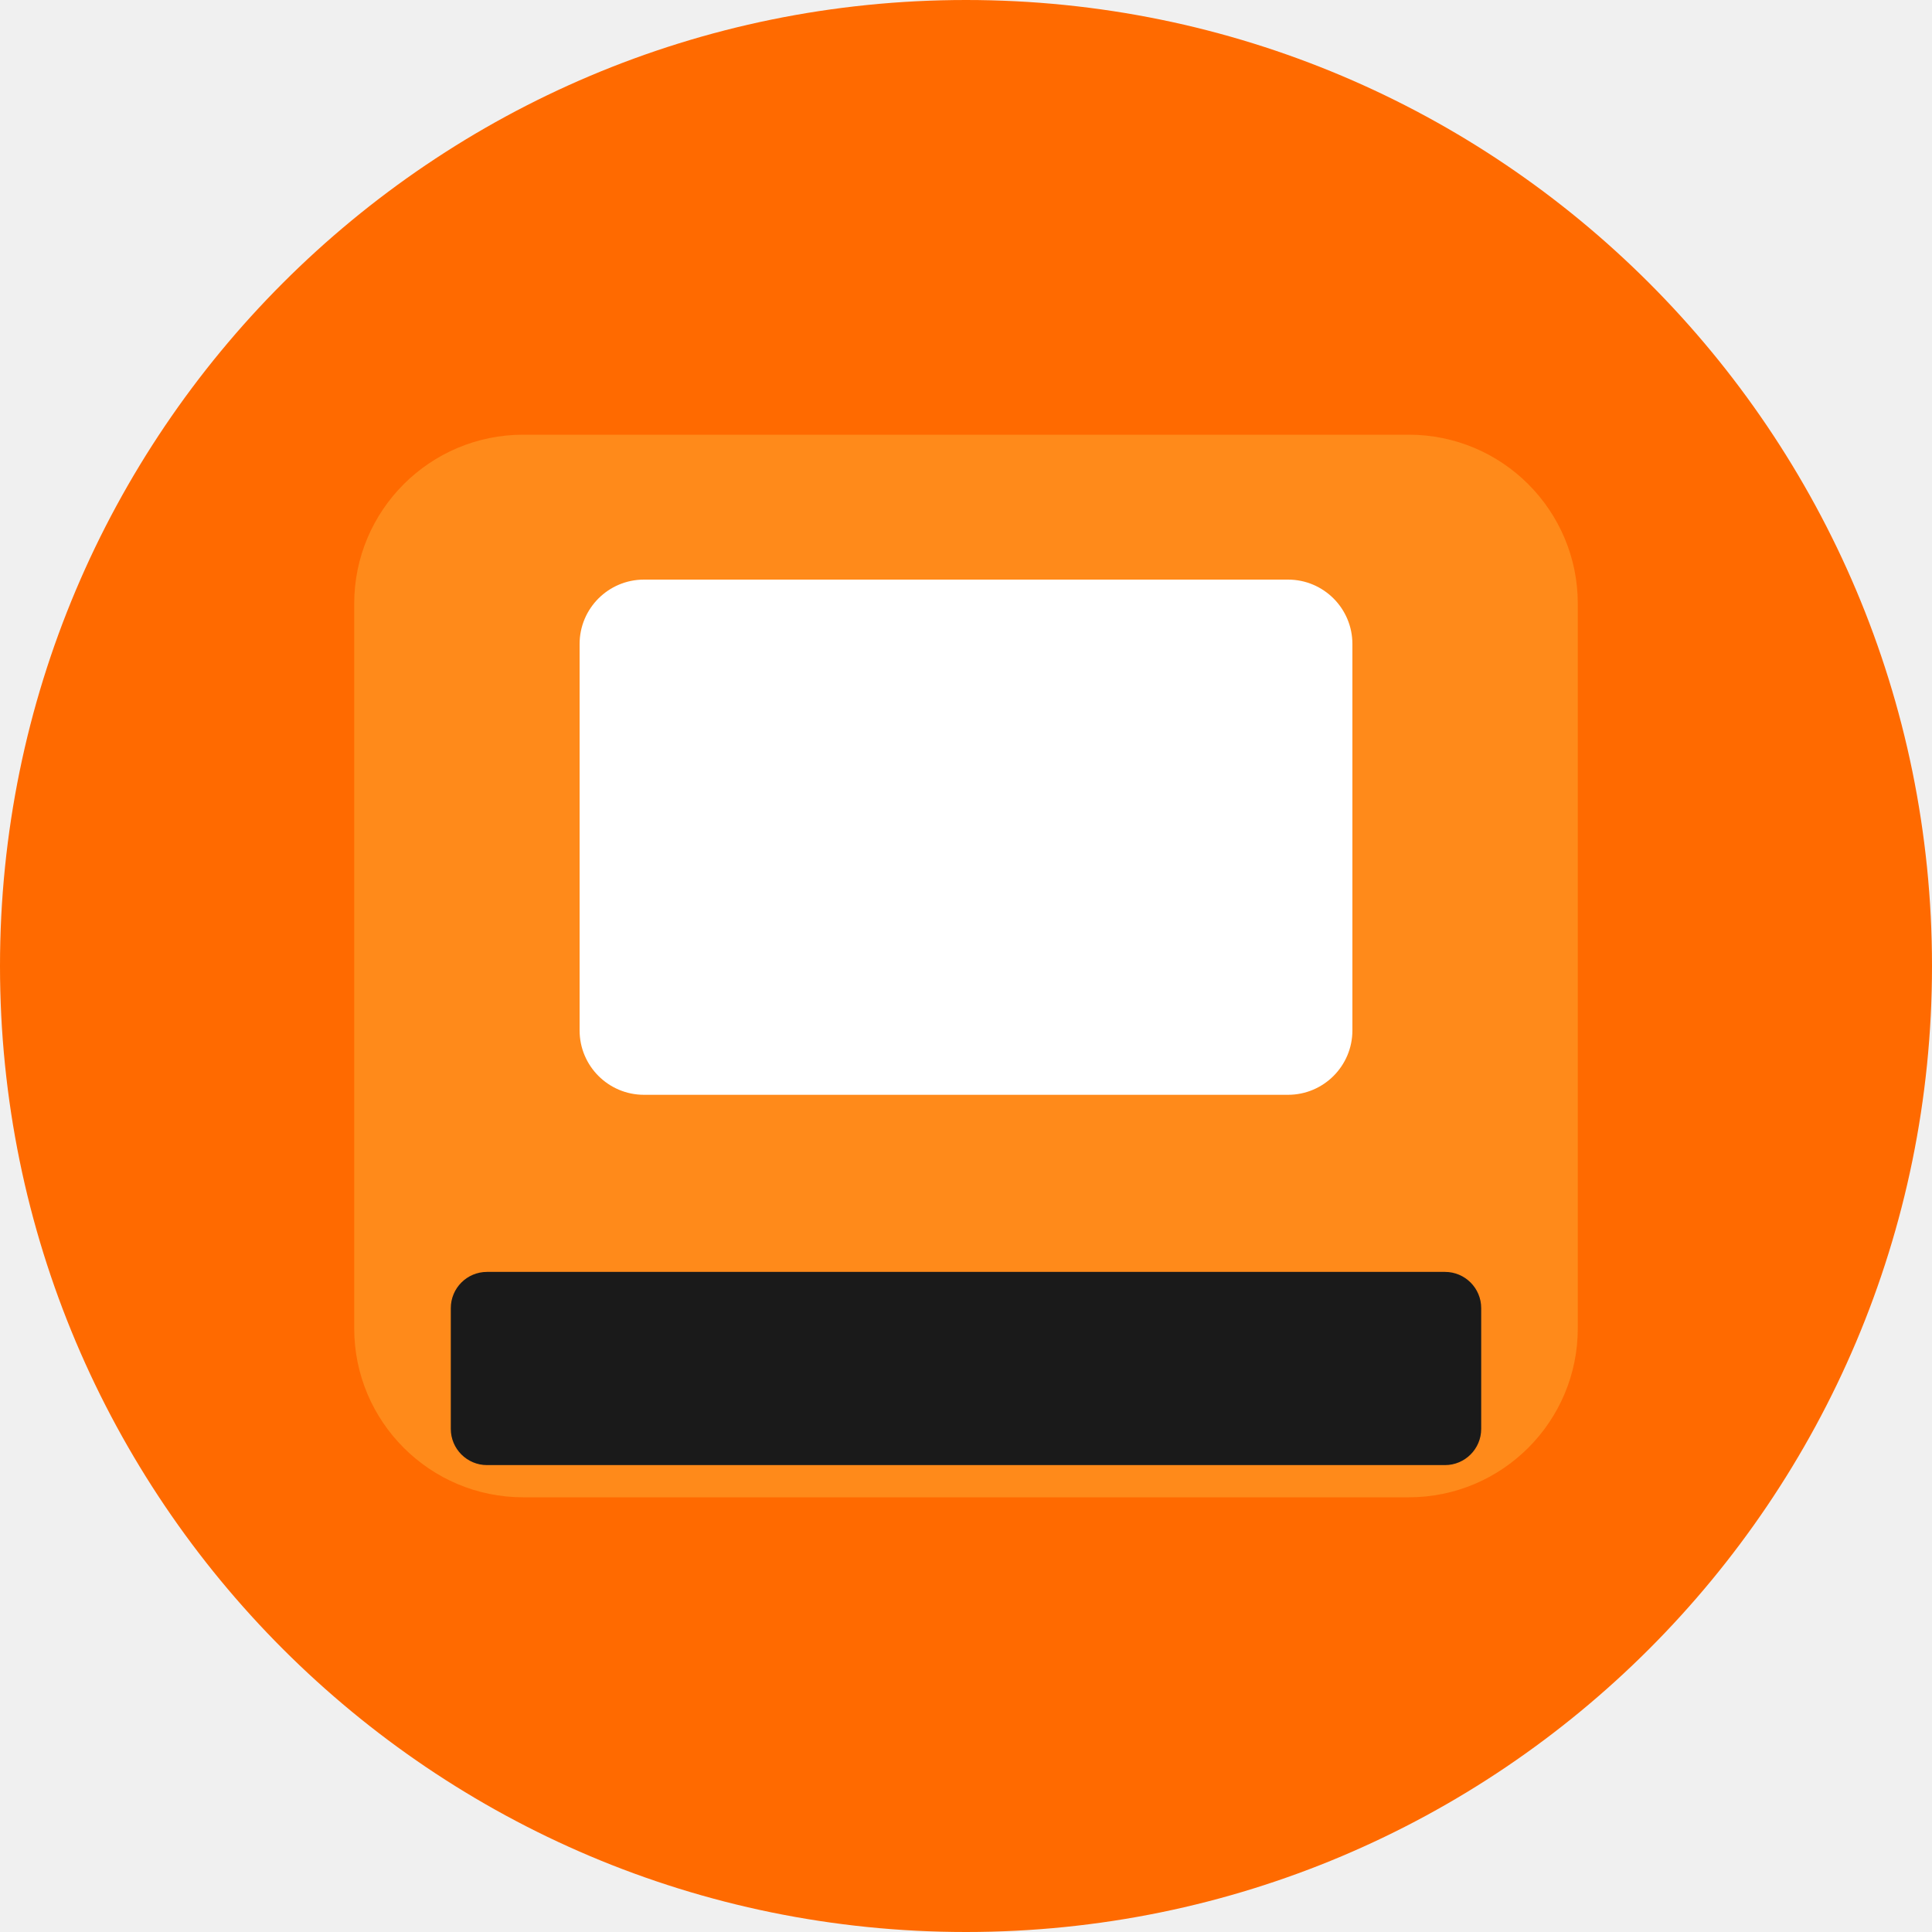
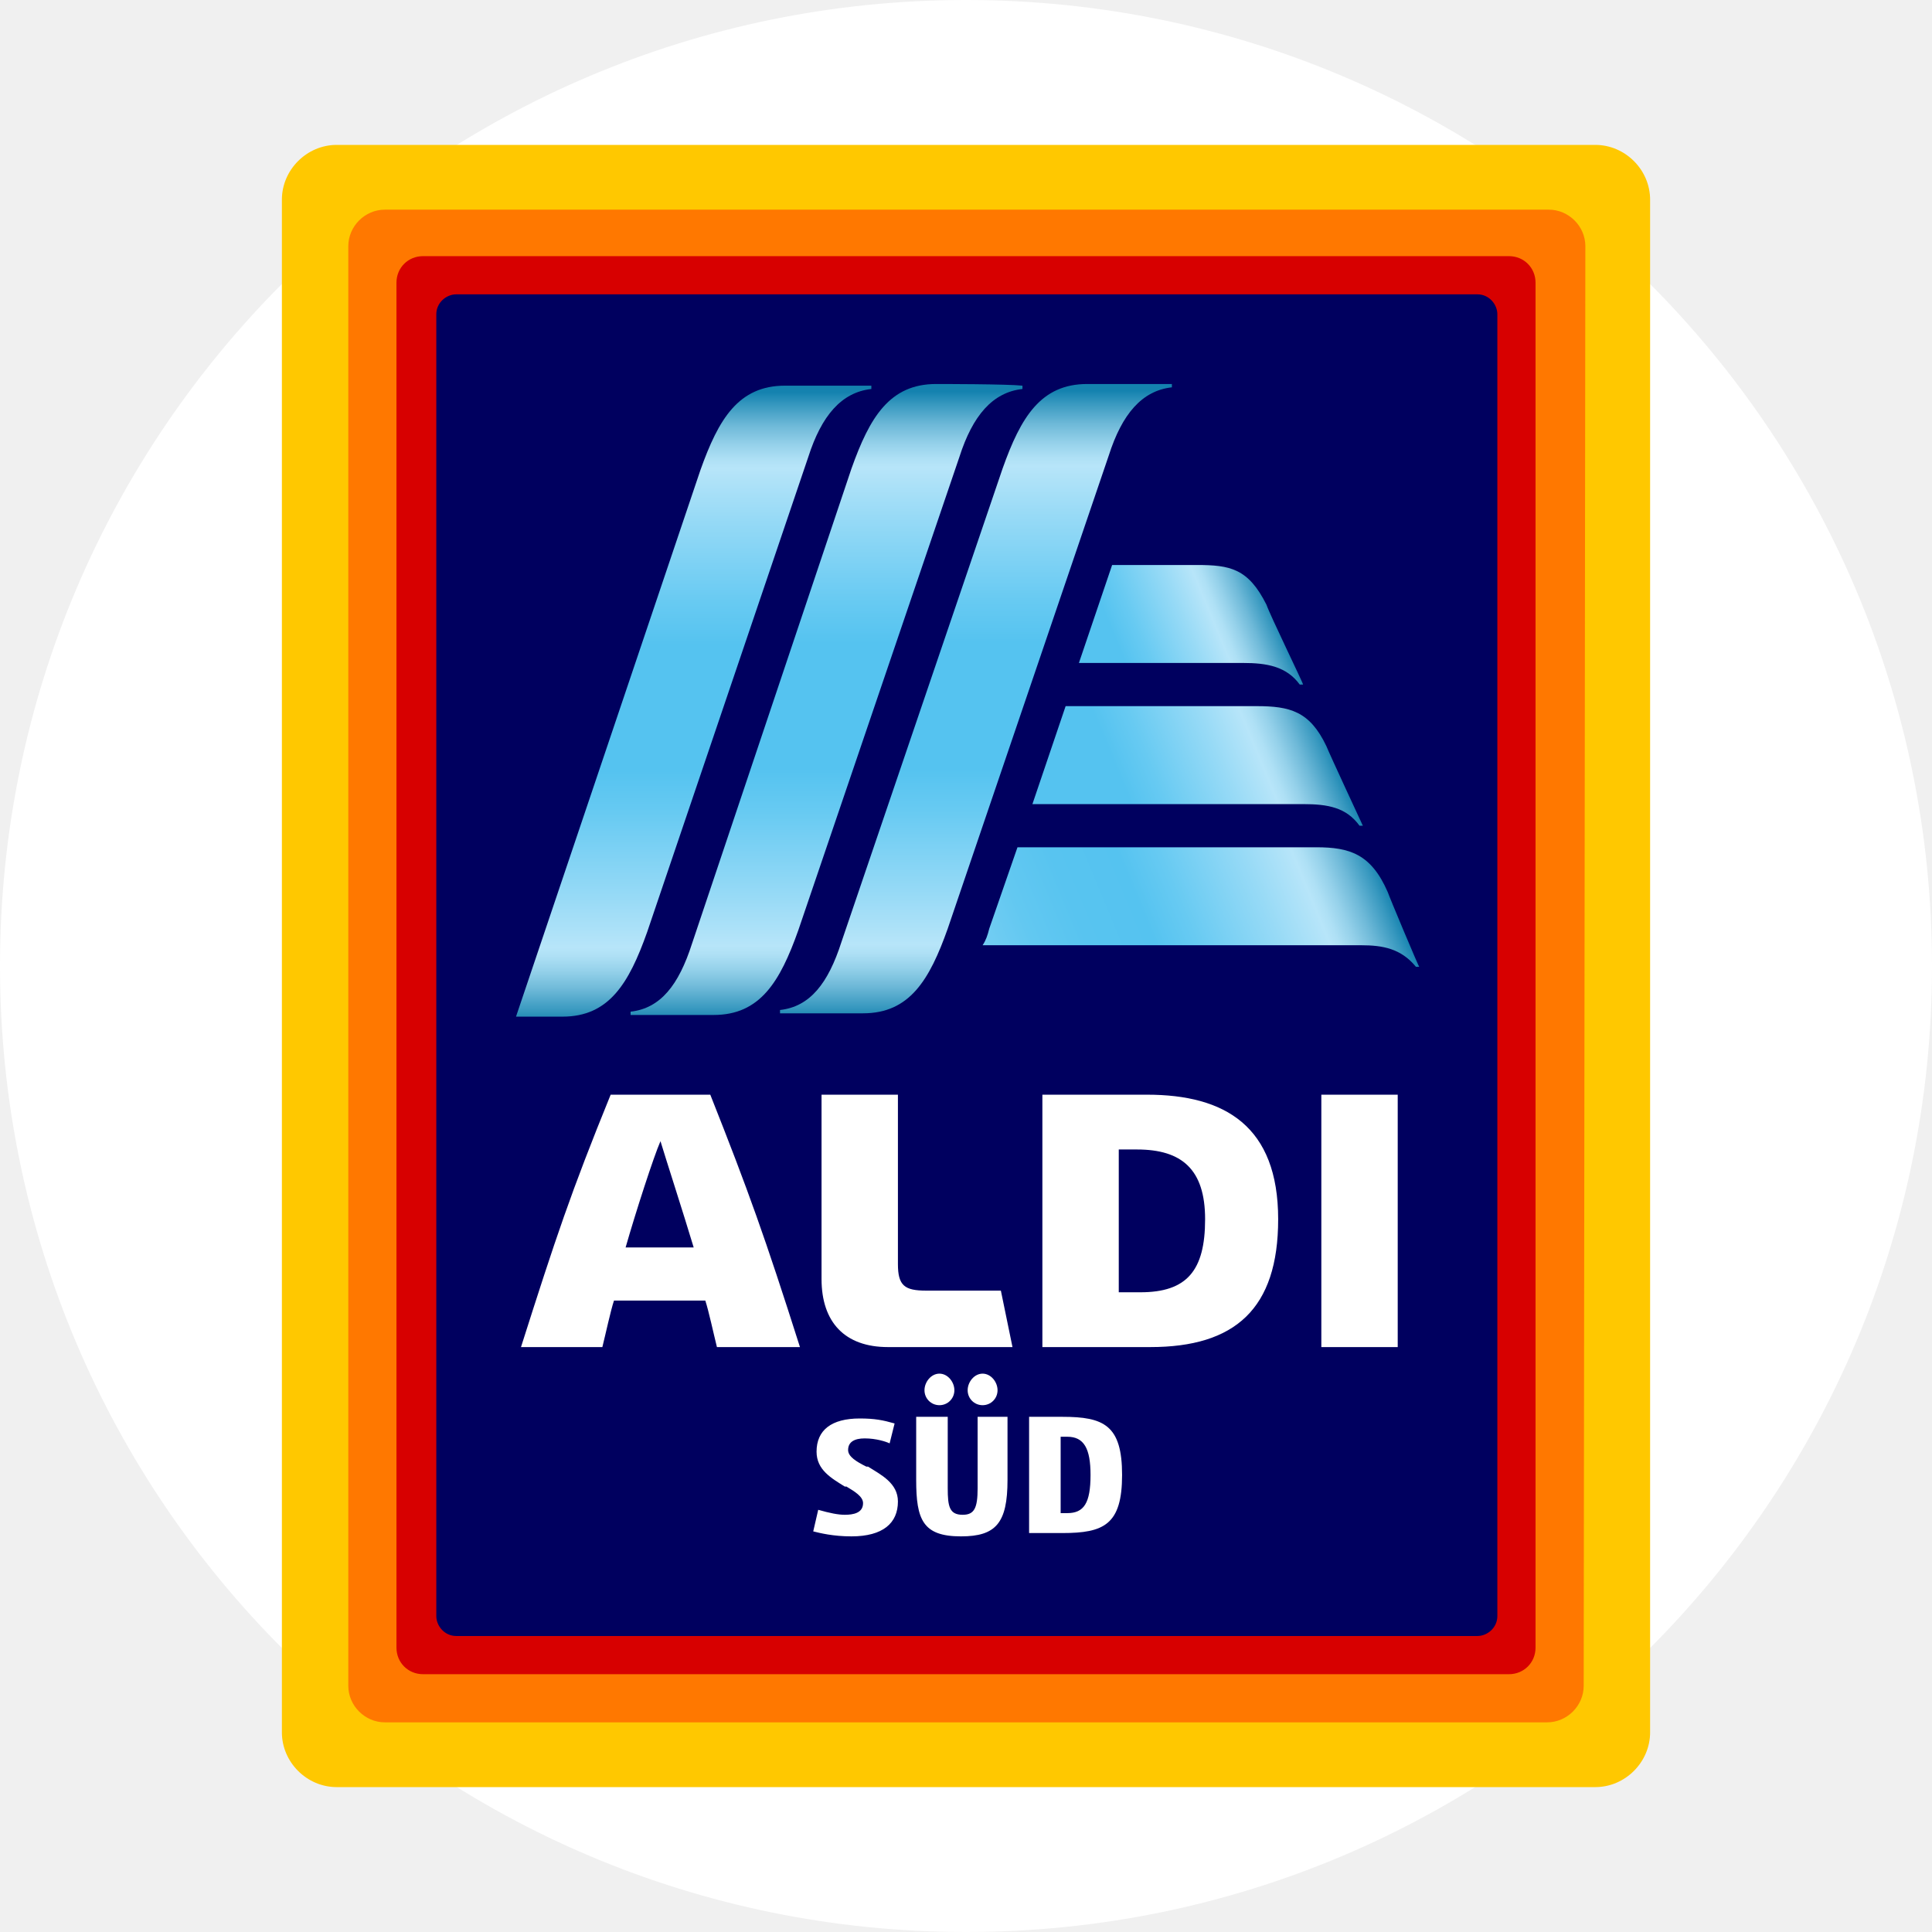
- <svg class="pin-mark" viewBox="0 0 24 24" width="22" height="22" aria-hidden="true">
-   <circle cx="12" cy="12" r="12" fill="#FF6A00" />
-   <rect x="4.4" y="5.4" width="15.2" height="13.2" rx="2.1" fill="#FF8A1A" />
-   <rect x="5.6" y="15.8" width="12.8" height="2.4" rx="0.45" fill="#1A1A1A" />
-   <rect x="7.2" y="7.2" width="9.6" height="6.4" rx="0.8" fill="#fff" />
+ <svg xmlns="http://www.w3.org/2000/svg" class="pin-mark" viewBox="0 0 24 24" width="22" height="22" aria-hidden="true">
+   <circle cx="12" cy="12" r="12" fill="#fff" />
+   <svg x="1.8" y="1.8" width="20.4" height="20.4" viewBox="0 0 82.4 98.9" preserveAspectRatio="xMidYMid meet">
+     <defs id="aldi-defs9258">
+       <linearGradient x1="43.802" y1="50.357" x2="65.716" y2="59.434" id="aldi-f" gradientUnits="userSpaceOnUse" gradientTransform="matrix(1,0,0,-1,0,102)">
+         <stop id="aldi-stop9113" style="stop-color:#73cdf3;stop-opacity:1" offset="0" />
+         <stop id="aldi-stop9115" style="stop-color:#62c8f1;stop-opacity:1" offset="0.115" />
+         <stop id="aldi-stop9117" style="stop-color:#58c4f0;stop-opacity:1" offset="0.242" />
+         <stop id="aldi-stop9119" style="stop-color:#55c3f0;stop-opacity:1" offset="0.4" />
+         <stop id="aldi-stop9121" style="stop-color:#67caf2;stop-opacity:1" offset="0.497" />
+         <stop id="aldi-stop9123" style="stop-color:#97daf6;stop-opacity:1" offset="0.692" />
+         <stop id="aldi-stop9125" style="stop-color:#b7e5f9;stop-opacity:1" offset="0.81" />
+         <stop id="aldi-stop9127" style="stop-color:#aee0f5;stop-opacity:1" offset="0.832" />
+         <stop id="aldi-stop9129" style="stop-color:#95d1ea;stop-opacity:1" offset="0.869" />
+         <stop id="aldi-stop9131" style="stop-color:#6eb9d8;stop-opacity:1" offset="0.915" />
+         <stop id="aldi-stop9133" style="stop-color:#3798bf;stop-opacity:1" offset="0.969" />
+         <stop id="aldi-stop9135" style="stop-color:#1482af;stop-opacity:1" offset="1" />
+       </linearGradient>
+       <linearGradient x1="46.29" y1="59.992" x2="62.799" y2="66.83" id="aldi-e" gradientUnits="userSpaceOnUse" gradientTransform="matrix(1,0,0,-1,0,102)">
+         <stop id="aldi-stop9092" style="stop-color:#55c3f0;stop-opacity:1" offset="0.3" />
+         <stop id="aldi-stop9094" style="stop-color:#67caf2;stop-opacity:1" offset="0.409" />
+         <stop id="aldi-stop9096" style="stop-color:#97daf6;stop-opacity:1" offset="0.628" />
+         <stop id="aldi-stop9098" style="stop-color:#b7e5f9;stop-opacity:1" offset="0.76" />
+         <stop id="aldi-stop9100" style="stop-color:#aee0f5;stop-opacity:1" offset="0.788" />
+         <stop id="aldi-stop9102" style="stop-color:#95d1ea;stop-opacity:1" offset="0.835" />
+         <stop id="aldi-stop9104" style="stop-color:#6eb9d8;stop-opacity:1" offset="0.893" />
+         <stop id="aldi-stop9106" style="stop-color:#3798bf;stop-opacity:1" offset="0.961" />
+         <stop id="aldi-stop9108" style="stop-color:#1482af;stop-opacity:1" offset="1" />
+       </linearGradient>
+       <linearGradient x1="48.677" y1="69.646" x2="59.743" y2="74.23" id="aldi-d" gradientUnits="userSpaceOnUse" gradientTransform="matrix(1,0,0,-1,0,102)">
+         <stop id="aldi-stop9071" style="stop-color:#55c3f0;stop-opacity:1" offset="0.2" />
+         <stop id="aldi-stop9073" style="stop-color:#67caf2;stop-opacity:1" offset="0.316" />
+         <stop id="aldi-stop9075" style="stop-color:#97daf6;stop-opacity:1" offset="0.549" />
+         <stop id="aldi-stop9077" style="stop-color:#b7e5f9;stop-opacity:1" offset="0.69" />
+         <stop id="aldi-stop9079" style="stop-color:#aee0f5;stop-opacity:1" offset="0.727" />
+         <stop id="aldi-stop9081" style="stop-color:#95d1ea;stop-opacity:1" offset="0.786" />
+         <stop id="aldi-stop9083" style="stop-color:#6eb9d8;stop-opacity:1" offset="0.862" />
+         <stop id="aldi-stop9085" style="stop-color:#3798bf;stop-opacity:1" offset="0.949" />
+         <stop id="aldi-stop9087" style="stop-color:#1482af;stop-opacity:1" offset="1" />
+       </linearGradient>
+       <linearGradient x1="25.1" y1="49.1" x2="25.1" y2="87.1" id="aldi-c" gradientUnits="userSpaceOnUse" gradientTransform="matrix(1,0,0,-1,0,102)">
+         <stop id="aldi-stop9032" style="stop-color:#1482af;stop-opacity:1" offset="0" />
+         <stop id="aldi-stop9034" style="stop-color:#3798bf;stop-opacity:1" offset="0.02" />
+         <stop id="aldi-stop9036" style="stop-color:#6eb9d8;stop-opacity:1" offset="0.054" />
+         <stop id="aldi-stop9038" style="stop-color:#95d1ea;stop-opacity:1" offset="0.083" />
+         <stop id="aldi-stop9040" style="stop-color:#aee0f5;stop-opacity:1" offset="0.106" />
+         <stop id="aldi-stop9042" style="stop-color:#b7e5f9;stop-opacity:1" offset="0.12" />
+         <stop id="aldi-stop9044" style="stop-color:#97daf6;stop-opacity:1" offset="0.2" />
+         <stop id="aldi-stop9046" style="stop-color:#67caf2;stop-opacity:1" offset="0.334" />
+         <stop id="aldi-stop9048" style="stop-color:#55c3f0;stop-opacity:1" offset="0.4" />
+         <stop id="aldi-stop9050" style="stop-color:#55c3f0;stop-opacity:1" offset="0.6" />
+         <stop id="aldi-stop9052" style="stop-color:#67caf2;stop-opacity:1" offset="0.666" />
+         <stop id="aldi-stop9054" style="stop-color:#97daf6;stop-opacity:1" offset="0.8" />
+         <stop id="aldi-stop9056" style="stop-color:#b7e5f9;stop-opacity:1" offset="0.88" />
+         <stop id="aldi-stop9058" style="stop-color:#aee0f5;stop-opacity:1" offset="0.894" />
+         <stop id="aldi-stop9060" style="stop-color:#95d1ea;stop-opacity:1" offset="0.917" />
+         <stop id="aldi-stop9062" style="stop-color:#6eb9d8;stop-opacity:1" offset="0.947" />
+         <stop id="aldi-stop9064" style="stop-color:#3798bf;stop-opacity:1" offset="0.98" />
+         <stop id="aldi-stop9066" style="stop-color:#1482af;stop-opacity:1" offset="1" />
+       </linearGradient>
+       <linearGradient x1="42.1" y1="49.3" x2="42.1" y2="87.2" id="aldi-b" gradientUnits="userSpaceOnUse" gradientTransform="matrix(1,0,0,-1,0,102)">
+         <stop id="aldi-stop8993" style="stop-color:#1482af;stop-opacity:1" offset="0" />
+         <stop id="aldi-stop8995" style="stop-color:#3798bf;stop-opacity:1" offset="0.02" />
+         <stop id="aldi-stop8997" style="stop-color:#6eb9d8;stop-opacity:1" offset="0.054" />
+         <stop id="aldi-stop8999" style="stop-color:#95d1ea;stop-opacity:1" offset="0.083" />
+         <stop id="aldi-stop9001" style="stop-color:#aee0f5;stop-opacity:1" offset="0.106" />
+         <stop id="aldi-stop9003" style="stop-color:#b7e5f9;stop-opacity:1" offset="0.12" />
+         <stop id="aldi-stop9005" style="stop-color:#97daf6;stop-opacity:1" offset="0.2" />
+         <stop id="aldi-stop9007" style="stop-color:#67caf2;stop-opacity:1" offset="0.334" />
+         <stop id="aldi-stop9009" style="stop-color:#55c3f0;stop-opacity:1" offset="0.4" />
+         <stop id="aldi-stop9011" style="stop-color:#55c3f0;stop-opacity:1" offset="0.6" />
+         <stop id="aldi-stop9013" style="stop-color:#67caf2;stop-opacity:1" offset="0.666" />
+         <stop id="aldi-stop9015" style="stop-color:#97daf6;stop-opacity:1" offset="0.8" />
+         <stop id="aldi-stop9017" style="stop-color:#b7e5f9;stop-opacity:1" offset="0.88" />
+         <stop id="aldi-stop9019" style="stop-color:#aee0f5;stop-opacity:1" offset="0.894" />
+         <stop id="aldi-stop9021" style="stop-color:#95d1ea;stop-opacity:1" offset="0.917" />
+         <stop id="aldi-stop9023" style="stop-color:#6eb9d8;stop-opacity:1" offset="0.947" />
+         <stop id="aldi-stop9025" style="stop-color:#3798bf;stop-opacity:1" offset="0.98" />
+         <stop id="aldi-stop9027" style="stop-color:#1482af;stop-opacity:1" offset="1" />
+       </linearGradient>
+       <linearGradient x1="33.1" y1="49.2" x2="33.1" y2="87.139" id="aldi-a" gradientUnits="userSpaceOnUse" gradientTransform="matrix(1,0,0,-1,0,102)">
+         <stop id="aldi-stop8954" style="stop-color:#1482af;stop-opacity:1" offset="0" />
+         <stop id="aldi-stop8956" style="stop-color:#3798bf;stop-opacity:1" offset="0.02" />
+         <stop id="aldi-stop8958" style="stop-color:#6eb9d8;stop-opacity:1" offset="0.054" />
+         <stop id="aldi-stop8960" style="stop-color:#95d1ea;stop-opacity:1" offset="0.083" />
+         <stop id="aldi-stop8962" style="stop-color:#aee0f5;stop-opacity:1" offset="0.106" />
+         <stop id="aldi-stop8964" style="stop-color:#b7e5f9;stop-opacity:1" offset="0.12" />
+         <stop id="aldi-stop8966" style="stop-color:#97daf6;stop-opacity:1" offset="0.2" />
+         <stop id="aldi-stop8968" style="stop-color:#67caf2;stop-opacity:1" offset="0.334" />
+         <stop id="aldi-stop8970" style="stop-color:#55c3f0;stop-opacity:1" offset="0.4" />
+         <stop id="aldi-stop8972" style="stop-color:#55c3f0;stop-opacity:1" offset="0.6" />
+         <stop id="aldi-stop8974" style="stop-color:#67caf2;stop-opacity:1" offset="0.666" />
+         <stop id="aldi-stop8976" style="stop-color:#97daf6;stop-opacity:1" offset="0.8" />
+         <stop id="aldi-stop8978" style="stop-color:#b7e5f9;stop-opacity:1" offset="0.88" />
+         <stop id="aldi-stop8980" style="stop-color:#aee0f5;stop-opacity:1" offset="0.894" />
+         <stop id="aldi-stop8982" style="stop-color:#95d1ea;stop-opacity:1" offset="0.917" />
+         <stop id="aldi-stop8984" style="stop-color:#6eb9d8;stop-opacity:1" offset="0.947" />
+         <stop id="aldi-stop8986" style="stop-color:#3798bf;stop-opacity:1" offset="0.98" />
+         <stop id="aldi-stop8988" style="stop-color:#1482af;stop-opacity:1" offset="1" />
+       </linearGradient>
+     </defs>
+     <path d="m 82.4,95.6 c 0,1.8 -1.5,3.3 -3.3,3.3 H 3.3 C 1.5,98.9 0,97.4 0,95.6 V 3.3 C 0,1.5 1.5,0 3.3,0 h 75.8 c 1.8,0 3.3,1.5 3.3,3.3 v 92.3 z" id="aldi-path8943" style="fill:#ffc800" />
+     <path d="m 78.4,92.8 c 0,1.2 -1,2.2 -2.2,2.2 H 6.2 C 5,95 4,94 4,92.8 V 6.1 C 4,4.9 5,3.9 6.2,3.9 h 70.1 c 1.2,0 2.2,1 2.2,2.2 l -0.1,86.7 z" id="aldi-path8945" style="fill:#ff7800" />
+     <path d="m 75.5,90.5 c 0,0.9 -0.7,1.6 -1.6,1.6 H 8.5 C 7.6,92.1 6.9,91.4 6.9,90.5 V 8.3 C 6.9,7.4 7.6,6.7 8.5,6.7 h 65.4 c 0.9,0 1.6,0.7 1.6,1.6 v 82.2 z" id="aldi-path8947" style="fill:#d70000" />
+     <path d="m 73.2,88.6 c 0,0.7 -0.6,1.2 -1.2,1.2 H 10.5 C 9.8,89.8 9.3,89.2 9.3,88.6 V 10.2 C 9.3,9.5 9.9,9 10.5,9 H 72 c 0.7,0 1.2,0.6 1.2,1.2 v 78.4 z" id="aldi-path8949" style="fill:#00005f" />
+     <path d="m 40.9,83.8 c -2.3,0 -2.7,-1 -2.7,-3.4 v -3.8 h 1.9 v 4.3 c 0,1.1 0.1,1.6 0.9,1.6 0.7,0 0.9,-0.4 0.9,-1.6 v -4.3 h 1.8 v 3.8 c 0,2.6 -0.7,3.4 -2.8,3.4 z m 1.3,-7.9 c -0.5,0 -0.9,-0.4 -0.9,-0.9 0,-0.5 0.4,-1 0.9,-1 0.5,0 0.9,0.5 0.9,1 0,0.5 -0.4,0.9 -0.9,0.9 z m -2.6,0 c -0.5,0 -0.9,-0.4 -0.9,-0.9 0,-0.5 0.4,-1 0.9,-1 0.5,0 0.9,0.5 0.9,1 0,0.5 -0.4,0.9 -0.9,0.9 z m 5.4,7.7 v -7 h 2 c 2.5,0 3.6,0.5 3.6,3.5 0,3 -1.1,3.5 -3.6,3.5 h -2 z m 2.3,-1.2 c 1,0 1.4,-0.6 1.4,-2.3 0,-1.6 -0.4,-2.3 -1.4,-2.3 h -0.4 v 4.6 h 0.4 z m -13,1.4 c -1.1,0 -1.9,-0.2 -2.3,-0.3 l 0.3,-1.3 c 0.7,0.2 1.2,0.3 1.6,0.3 0.5,0 1.1,-0.1 1.1,-0.7 0,-0.4 -0.5,-0.7 -1,-1 h -0.1 c -0.8,-0.5 -1.7,-1 -1.7,-2.1 0,-1.3 0.9,-2 2.6,-2 0.9,0 1.4,0.1 2.1,0.3 l -0.3,1.2 c -0.2,-0.1 -0.8,-0.3 -1.5,-0.3 -0.6,0 -1,0.2 -1,0.7 0,0.4 0.5,0.7 1.1,1 h 0.1 c 0.8,0.5 1.8,1 1.8,2.1 0,1.3 -0.9,2.1 -2.8,2.1 z M 26.2,72.4 C 26,71.6 25.7,70.2 25.5,69.6 H 20 c -0.2,0.6 -0.5,2 -0.7,2.8 h -4.9 c 2.1,-6.6 3,-9.3 5.4,-15.2 h 6 c 2.3,5.8 3.3,8.6 5.4,15.2 h -5 z m -5.5,-6 h 4.1 c -0.6,-2 -1.7,-5.4 -2,-6.4 -0.4,0.9 -1.5,4.3 -2.1,6.4 z m 15.8,6 c -2.6,0 -4,-1.5 -4,-4.1 V 57.2 h 4.6 v 10.2 c 0,1.3 0.4,1.6 1.7,1.6 h 4.5 L 44,72.4 H 36.5 z M 62.6,57.2 h 4.6 V 72.4 H 62.6 z M 45.8,72.4 V 57.2 h 6.3 c 4.7,0 7.9,1.9 7.9,7.5 0,5.4 -2.6,7.7 -7.7,7.7 h -6.5 z m 4.6,-3.3 h 1.3 c 2.8,0 3.9,-1.3 3.9,-4.4 0,-3 -1.4,-4.2 -4.1,-4.2 h -1.1 v 8.6 z" id="aldi-path8951" style="fill:#ffffff" />
+     <path d="m 39.4,14.4 c -2.8,0 -4,2 -5.1,5.1 L 24.7,48.1 C 23.9,50.6 22.8,52 21,52.2 v 0.2 h 5 c 2.8,0 4,-2 5.1,-5.1 l 9.7,-28.5 c 0.8,-2.5 2,-3.9 3.8,-4.1 v -0.2 c -0.9,-0.1 -5,-0.1 -5.2,-0.1 z" id="aldi-path8990" style="fill:url(#aldi-a)" />
+     <path d="m 48.5,14.4 c -2.8,0 -4,2 -5.1,5.1 L 33.7,48 c -0.8,2.5 -1.9,3.9 -3.7,4.1 v 0.2 h 5 c 2.8,0 4,-2 5.1,-5.1 l 9.7,-28.5 c 0.8,-2.5 2,-3.9 3.8,-4.1 v -0.2 h -5.1 z" id="aldi-path9029" style="fill:url(#aldi-b)" />
+     <path d="m 30.3,14.5 c -2.8,0 -4,2 -5.1,5.1 L 14.1,52.5 h 2.8 c 2.8,0 4,-2 5.1,-5.1 l 9.7,-28.6 c 0.8,-2.5 2,-3.9 3.8,-4.1 v -0.2 h -5.2 z" id="aldi-path9068" style="fill:url(#aldi-c)" />
+     <path d="M 59.3,27.7 C 58.2,25.5 57.1,25.3 55.1,25.3 H 50 l -2,5.9 h 9.9 c 1.4,0 2.6,0.2 3.4,1.3 h 0.2 c 0,-0.1 -2,-4.2 -2.2,-4.8 z" id="aldi-path9089" style="fill:url(#aldi-d)" />
+     <path d="m 62.9,36.2 c -1,-2.1 -2.2,-2.4 -4.2,-2.4 H 47.2 l -2,5.9 h 16.3 c 1.5,0 2.6,0.2 3.4,1.3 h 0.2 c 0,0 -2,-4.3 -2.2,-4.8 z" id="aldi-path9110" style="fill:url(#aldi-e)" />
+     <path d="m 66.6,45 c -1,-2.3 -2.3,-2.7 -4.3,-2.7 h -18 l -1.7,4.9 c -0.1,0.4 -0.2,0.7 -0.4,1 H 65 c 1.3,0 2.4,0.2 3.3,1.3 h 0.2 c 0,0.1 -1.8,-4.2 -1.9,-4.5 z" id="aldi-path9137" style="fill:url(#aldi-f)" />
+   </svg>
</svg>
